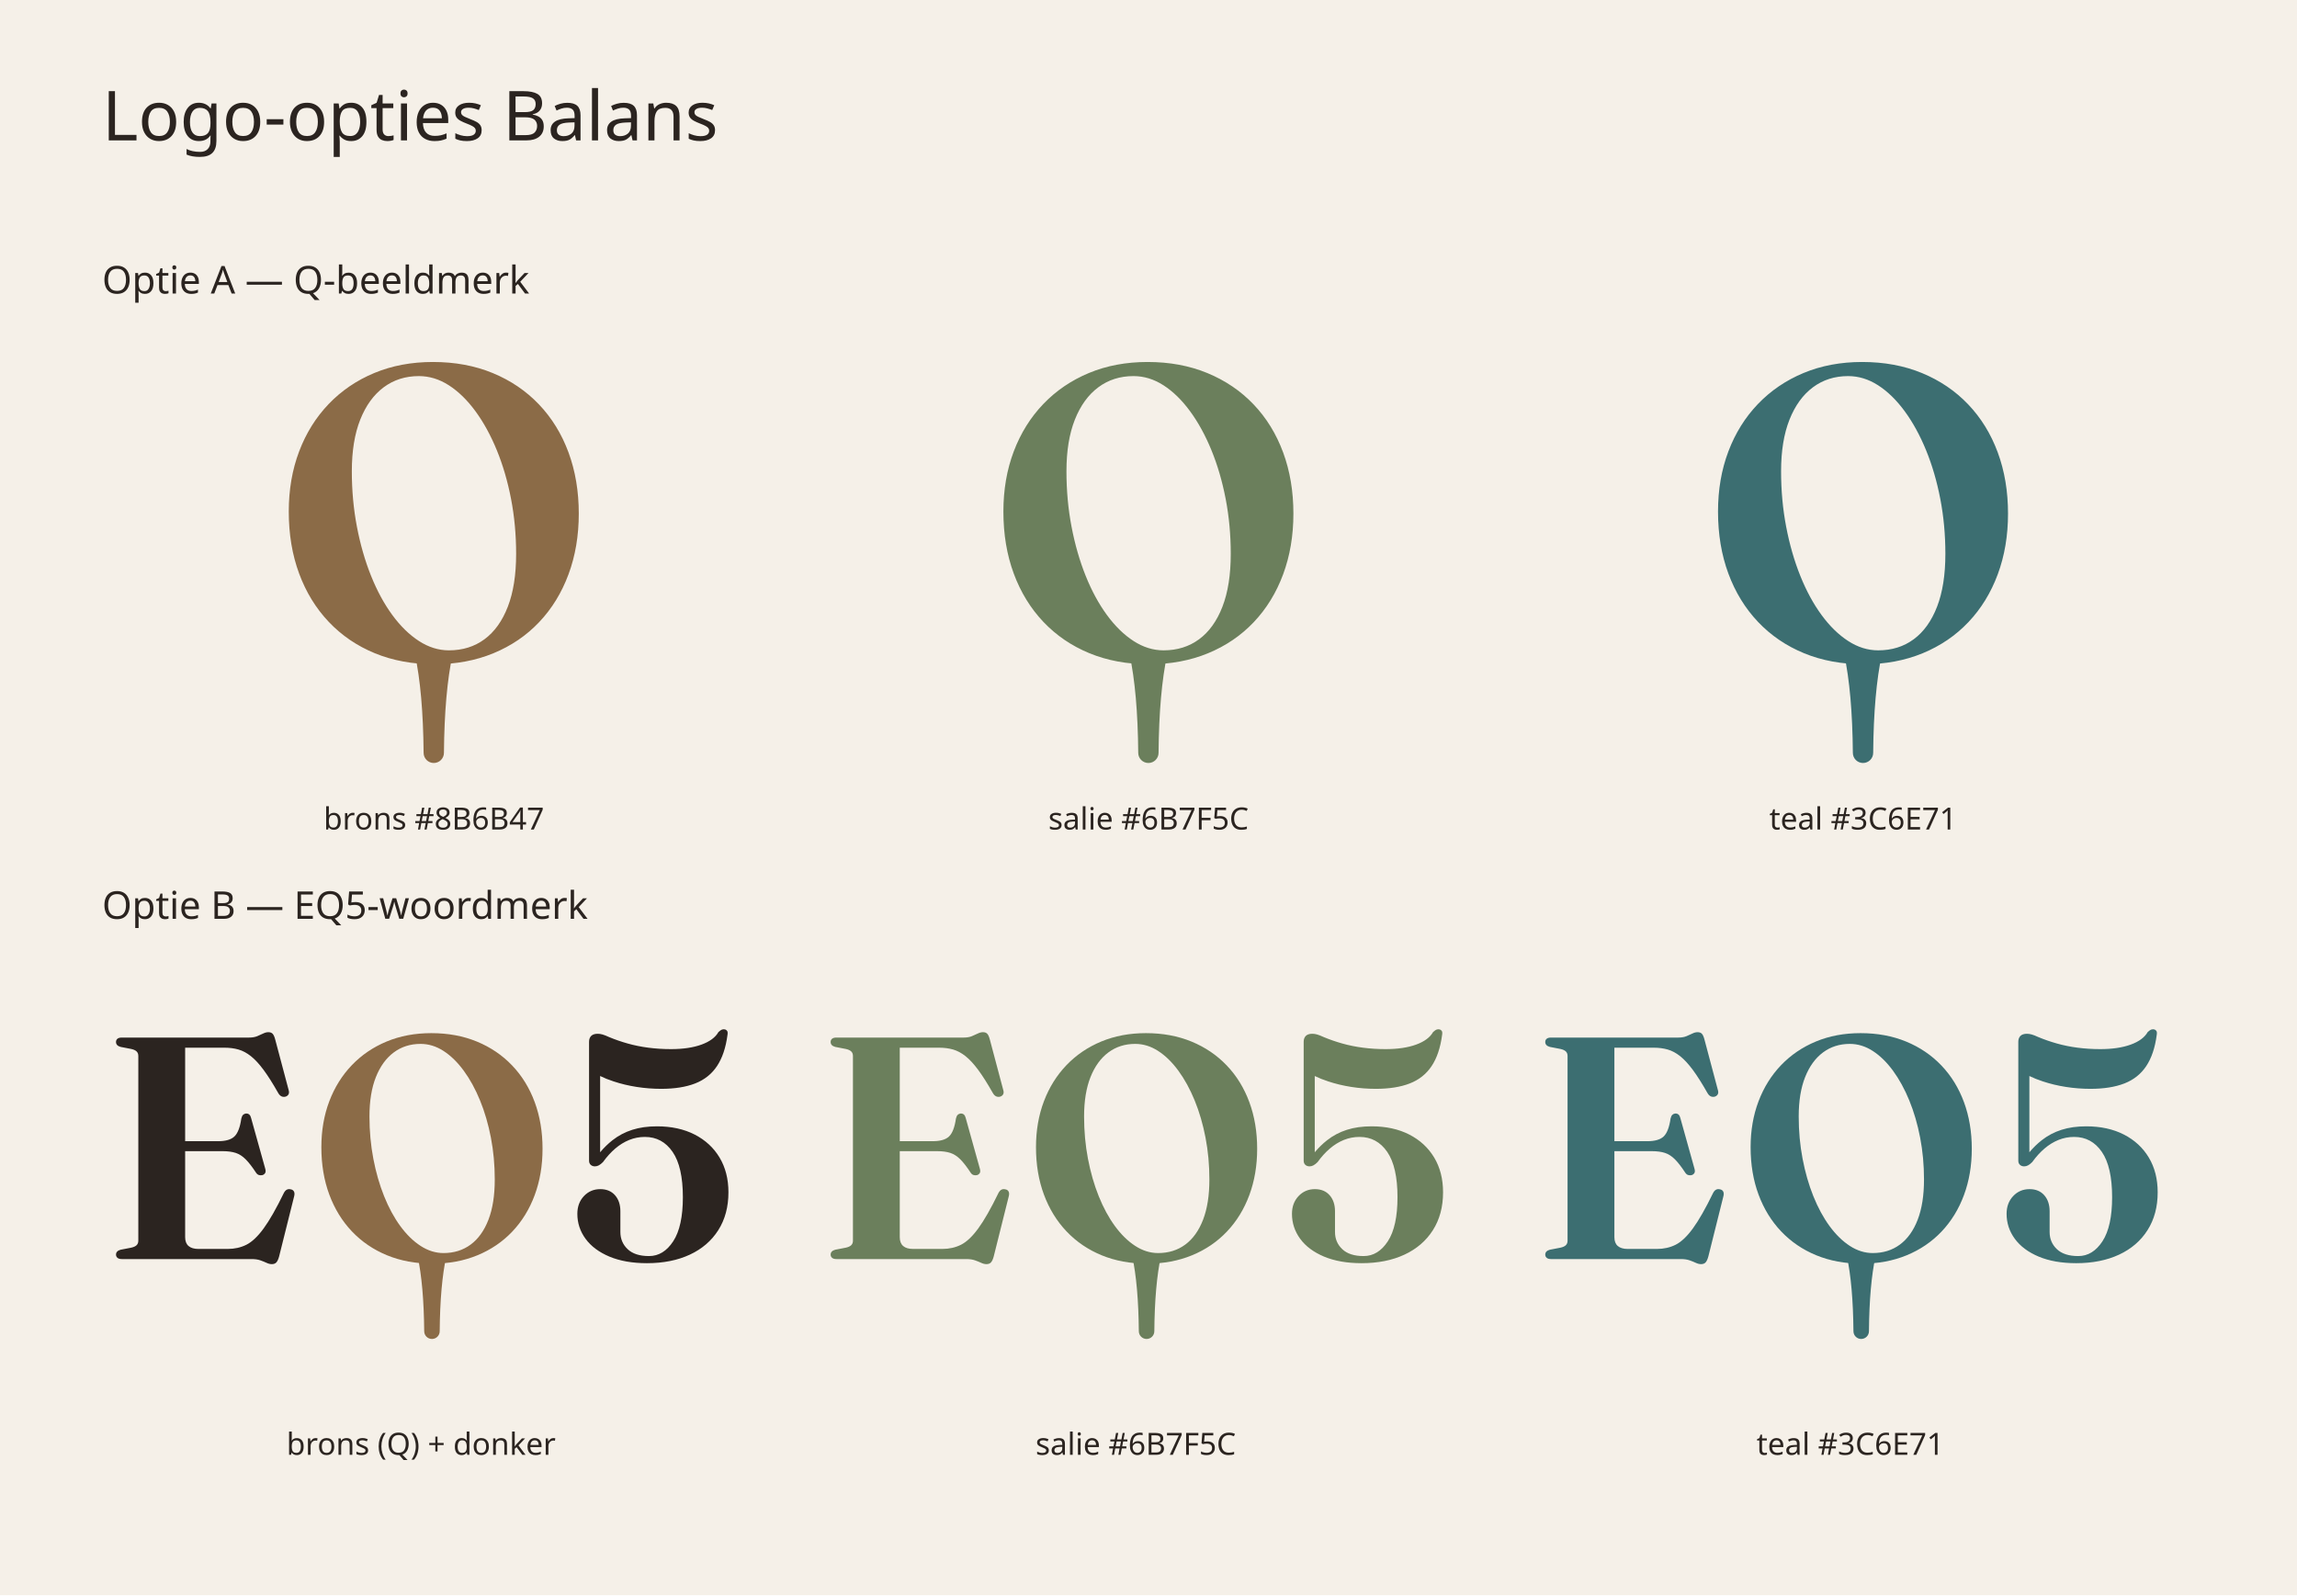
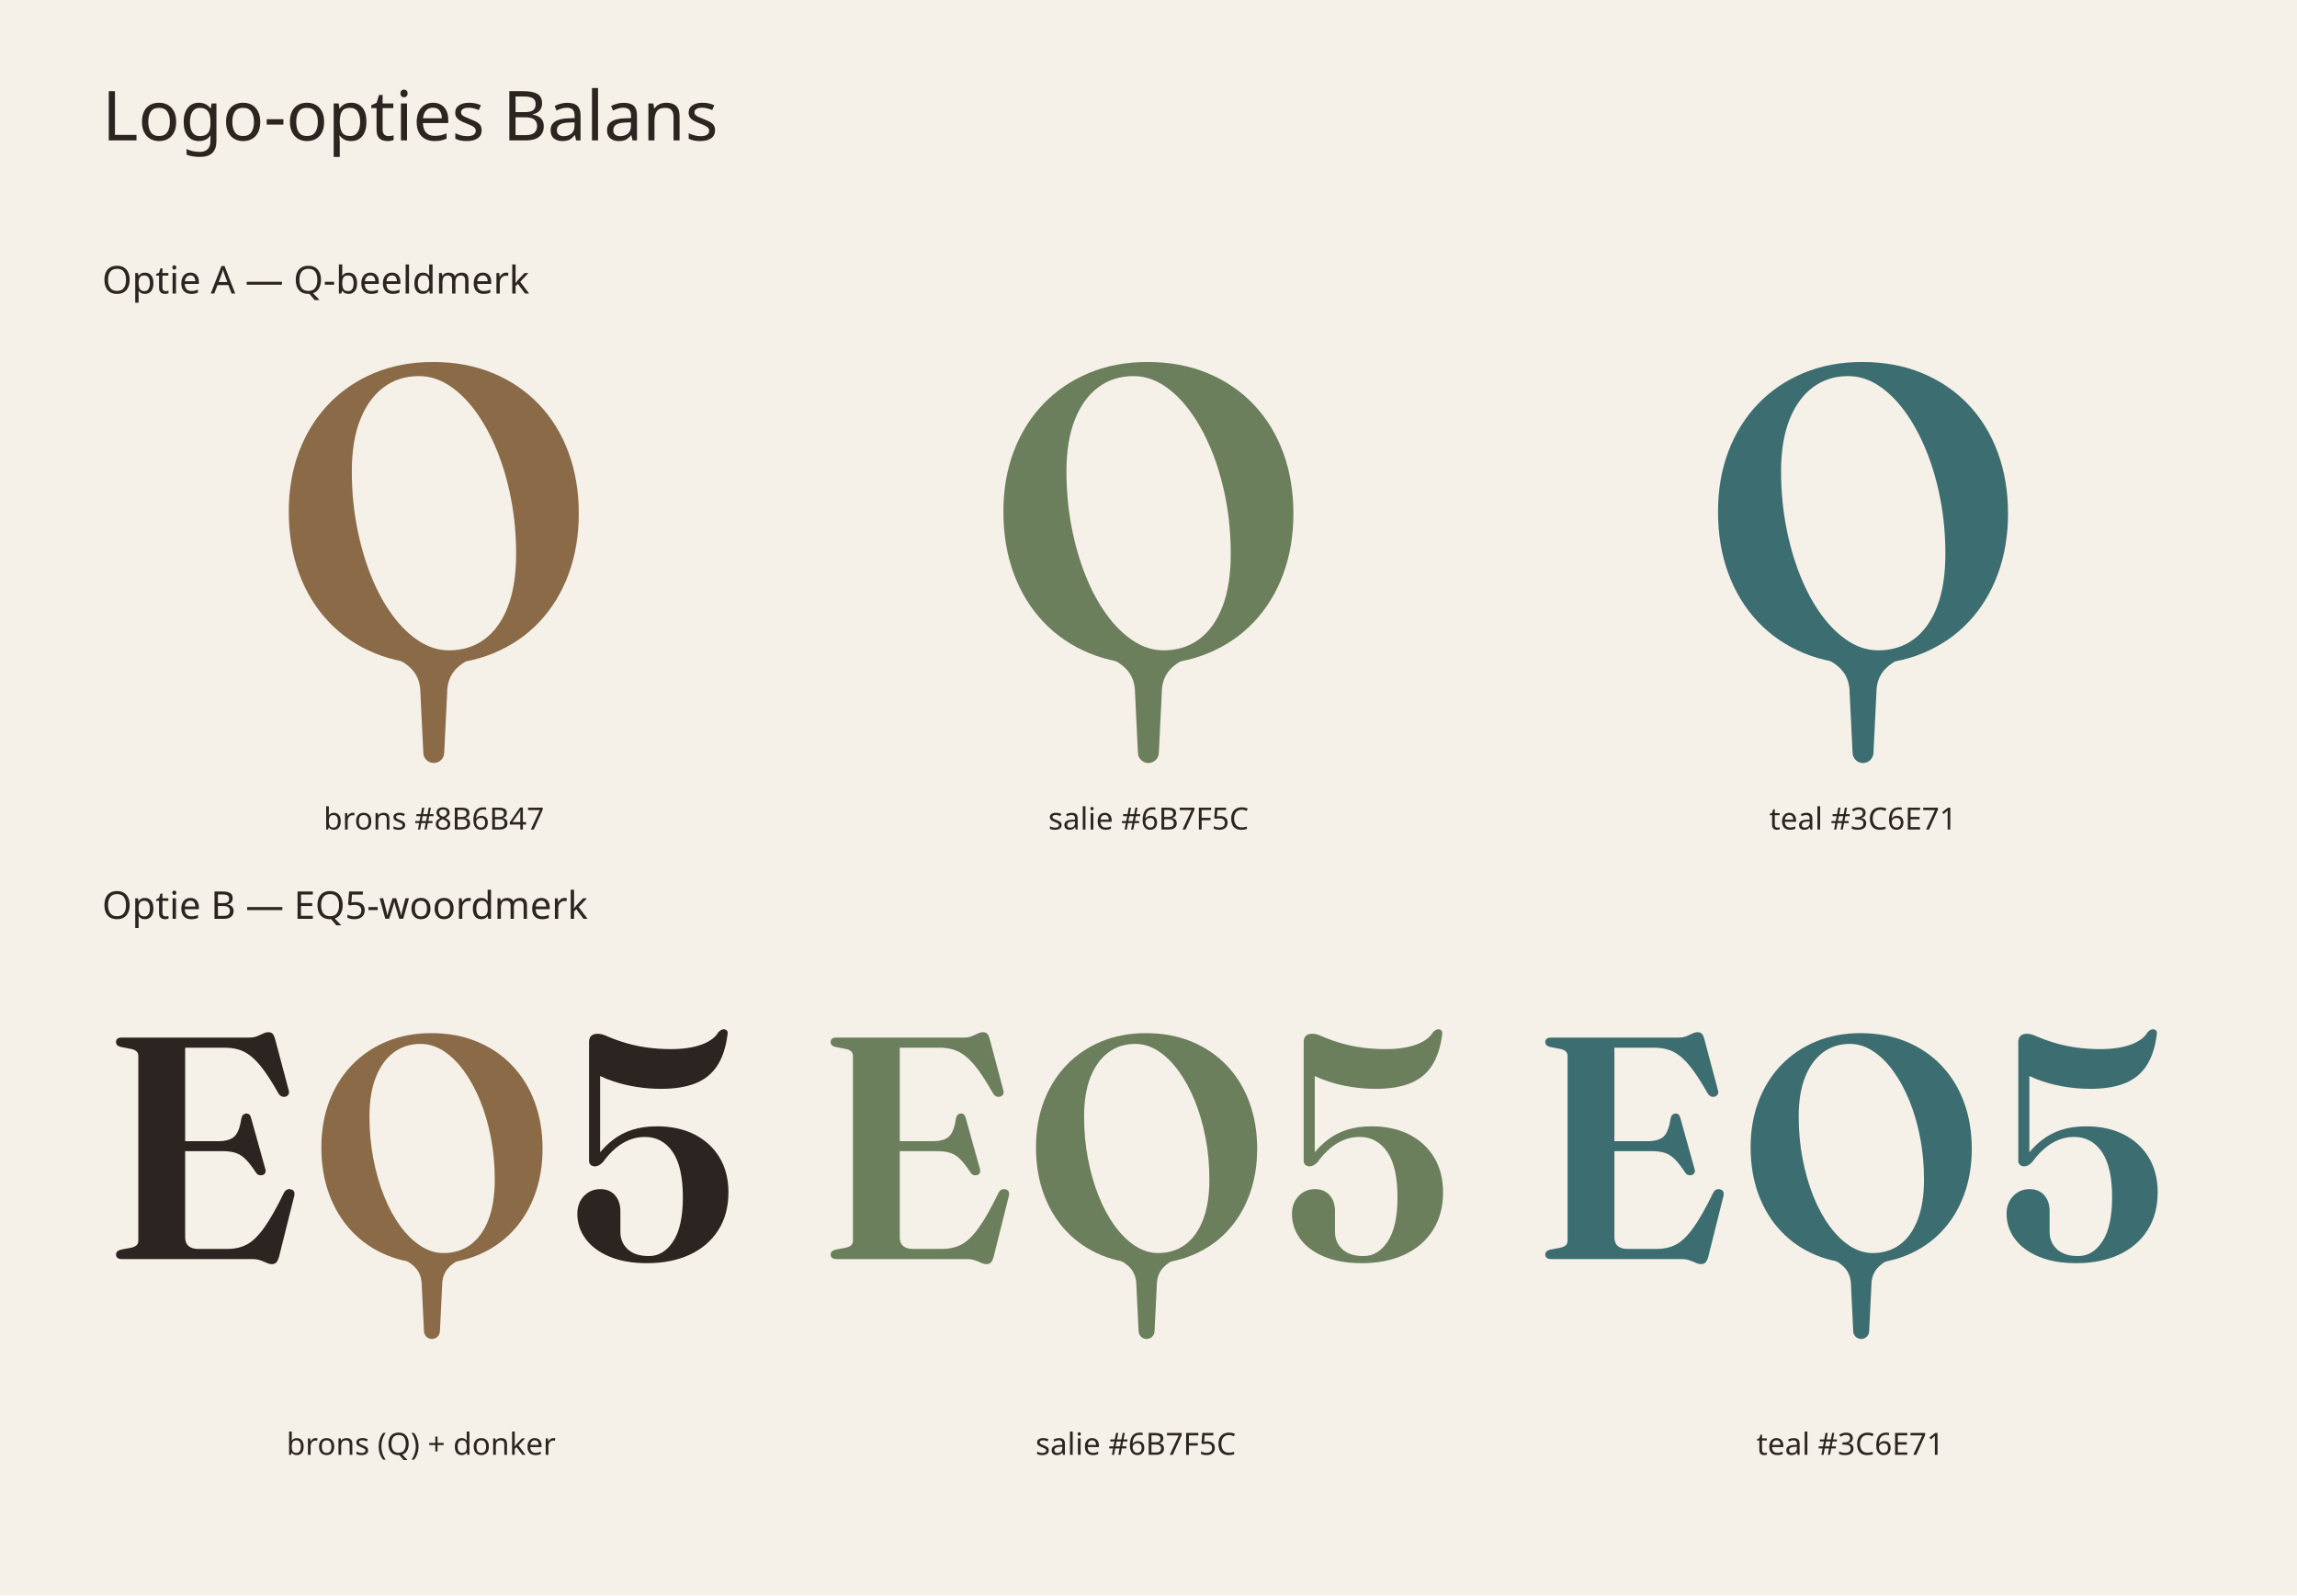
<svg xmlns="http://www.w3.org/2000/svg" width="1800" height="1250" viewBox="0 0 1800 1250">
  <rect width="1800" height="1250" fill="#F5F0E8" />
  <text x="80" y="110" font-family="Fraunces" font-size="54" fill="#2B2420">Logo-opties Balans</text>
  <text x="80" y="230" font-family="Instrument Sans" font-size="30" fill="#2B2420">Optie A — Q-beeldmerk</text>
  <text x="80" y="720" font-family="Instrument Sans" font-size="30" fill="#2B2420">Optie B — EQ5-woordmerk</text>
  <svg x="210" y="270" width="260" height="330" viewBox="0 -1512 1537 2030">
    <g fill="#8B6B47">
      <path d="M764.0 -1428.0Q923.0 -1428.0 1052.5 -1374.5Q1182.0 -1321.0 1275.0 -1223.5Q1368.0 -1126.0 1417.5 -992.0Q1467.0 -858.0 1467.0 -697.0Q1467.0 -538.0 1417.5 -404.5Q1368.0 -271.0 1276.0 -174.0Q1184.0 -77.0 1055.5 -24.0Q927.0 29.0 771.0 29.0Q613.0 29.0 484.0 -24.0Q355.0 -77.0 262.0 -175.0Q169.0 -273.0 119.0 -408.0Q69.0 -543.0 69.0 -707.0Q69.0 -865.0 119.0 -997.0Q169.0 -1129.0 261.5 -1225.5Q354.0 -1322.0 481.5 -1375.0Q609.0 -1428.0 764.0 -1428.0ZM1165.0 -503.0Q1165.0 -641.0 1140.5 -768.0Q1116.0 -895.0 1072.0 -1002.5Q1028.0 -1110.0 969.0 -1190.5Q910.0 -1271.0 841.0 -1315.5Q772.0 -1360.0 696.0 -1360.0Q599.0 -1360.0 526.5 -1306.0Q454.0 -1252.0 413.5 -1150.0Q373.0 -1048.0 373.0 -901.0Q373.0 -762.0 397.5 -634.0Q422.0 -506.0 465.5 -397.5Q509.0 -289.0 568.0 -208.5Q627.0 -128.0 696.5 -83.0Q766.0 -38.0 841.0 -38.0Q940.0 -38.0 1012.5 -91.5Q1085.0 -145.0 1125.0 -248.5Q1165.0 -352.0 1165.0 -503.0Z" />
-       <path d="M677.0,-20.0 L859.0,-20.0 Q819.5,163.8 817.0,456.0 A49.0,49.0 0 0 1 719.0,456.0 Q716.5,163.8 677.0,-20.0 Z" />
+       <path d="M544.0,-15.8 L992.0,-15.8 C880.3,23.4 832.4,78.0 832.4,169.0 L818.4,454.6 C818.4,482.4 795.8,505.0 768.0,505.0 C740.2,505.0 717.6,482.4 717.6,454.6 L703.6,169.0 C703.6,78.0 655.7,23.4 544.0,-15.8 Z" />
    </g>
  </svg>
  <text x="340" y="650" text-anchor="middle" font-family="Instrument Sans" font-size="24" fill="#2B2420">brons #8B6B47</text>
  <svg x="80" y="760" width="500" height="330" viewBox="0 -1512 4033 2030">
    <path fill="#2B2420" d="M88.0 -1372.0Q88.0 -1385.0 97.0 -1392.5Q106.0 -1400.0 125.0 -1400.0H929.0Q959.0 -1400.0 980.0 -1408.5Q1001.0 -1417.0 1018.0 -1425.5Q1035.0 -1434.0 1051.0 -1434.0Q1069.0 -1434.0 1078.5 -1423.5Q1088.0 -1413.0 1095.0 -1385.0L1179.0 -1069.0Q1184.0 -1053.0 1179.0 -1042.5Q1174.0 -1032.0 1161.0 -1027.0Q1146.0 -1023.0 1134.0 -1028.5Q1122.0 -1034.0 1113.0 -1050.0Q1062.0 -1140.0 1020.5 -1196.0Q979.0 -1252.0 940.5 -1282.5Q902.0 -1313.0 862.0 -1324.5Q822.0 -1336.0 773.0 -1336.0H525.0V-745.0H733.0Q805.0 -745.0 836.5 -775.0Q868.0 -805.0 880.0 -888.0Q884.0 -905.0 891.5 -912.0Q899.0 -919.0 910.0 -920.0Q935.0 -921.0 942.0 -891.0L1031.0 -572.0Q1036.0 -555.0 1031.5 -545.5Q1027.0 -536.0 1015.0 -531.0Q1003.0 -528.0 992.0 -531.0Q981.0 -534.0 973.0 -546.0Q937.0 -601.0 907.5 -630.5Q878.0 -660.0 844.5 -671.0Q811.0 -682.0 762.0 -682.0H525.0V-138.0Q525.0 -101.0 546.5 -82.5Q568.0 -64.0 609.0 -64.0H794.0Q859.0 -64.0 912.0 -90.5Q965.0 -117.0 1021.0 -193.5Q1077.0 -270.0 1149.0 -418.0Q1157.0 -433.0 1167.5 -438.5Q1178.0 -444.0 1191.0 -441.0Q1206.0 -439.0 1212.5 -427.5Q1219.0 -416.0 1214.0 -397.0L1119.0 -17.0Q1112.0 9.0 1102.0 20.5Q1092.0 32.0 1073.0 32.0Q1057.0 32.0 1040.0 24.0Q1023.0 16.0 1000.5 8.0Q978.0 0.0 945.0 0.0H125.0Q106.0 0.0 97.0 -8.0Q88.0 -16.0 88.0 -28.0Q88.0 -51.0 117.0 -59.0L184.0 -72.0Q207.0 -77.0 218.0 -87.5Q229.0 -98.0 229.0 -116.0V-1284.0Q229.0 -1302.0 218.0 -1312.5Q207.0 -1323.0 184.0 -1328.0L117.0 -1341.0Q88.0 -1349.0 88.0 -1372.0Z" />
    <g fill="#8B6B47">
      <path d="M2081.0 -1428.0Q2240.0 -1428.0 2369.5 -1374.5Q2499.0 -1321.0 2592.0 -1223.5Q2685.0 -1126.0 2734.5 -992.0Q2784.0 -858.0 2784.0 -697.0Q2784.0 -538.0 2734.5 -404.5Q2685.0 -271.0 2593.0 -174.0Q2501.0 -77.0 2372.5 -24.0Q2244.0 29.0 2088.0 29.0Q1930.0 29.0 1801.0 -24.0Q1672.0 -77.0 1579.0 -175.0Q1486.0 -273.0 1436.0 -408.0Q1386.0 -543.0 1386.0 -707.0Q1386.0 -865.0 1436.0 -997.0Q1486.0 -1129.0 1578.5 -1225.5Q1671.0 -1322.0 1798.5 -1375.0Q1926.0 -1428.0 2081.0 -1428.0ZM2482.0 -503.0Q2482.0 -641.0 2457.5 -768.0Q2433.0 -895.0 2389.0 -1002.5Q2345.0 -1110.0 2286.0 -1190.5Q2227.0 -1271.0 2158.0 -1315.5Q2089.0 -1360.0 2013.0 -1360.0Q1916.0 -1360.0 1843.5 -1306.0Q1771.0 -1252.0 1730.5 -1150.0Q1690.0 -1048.0 1690.0 -901.0Q1690.0 -762.0 1714.5 -634.0Q1739.0 -506.0 1782.5 -397.5Q1826.0 -289.0 1885.0 -208.5Q1944.0 -128.0 2013.5 -83.0Q2083.0 -38.0 2158.0 -38.0Q2257.0 -38.0 2329.5 -91.5Q2402.0 -145.0 2442.0 -248.5Q2482.0 -352.0 2482.0 -503.0Z" />
-       <path d="M1994.0,-20.0 L2176.0,-20.0 Q2136.4,163.8 2134.0,456.0 A49.0,49.0 0 0 1 2036.0,456.0 Q2033.5,163.8 1994.0,-20.0 Z" />
+       <path d="M1861.0,-15.8 L2309.0,-15.8 C2197.3,23.4 2149.4,78.0 2149.4,169.0 L2135.4,454.6 C2135.4,482.4 2112.8,505.0 2085.0,505.0 C2057.2,505.0 2034.6,482.4 2034.6,454.6 L2020.6,169.0 C2020.6,78.0 1972.7,23.4 1861.0,-15.8 Z" />
    </g>
    <path fill="#2B2420" d="M3004.0 -286.0Q3004.0 -354.0 3045.5 -398.0Q3087.0 -442.0 3149.0 -442.0Q3208.0 -442.0 3242.0 -403.5Q3276.0 -365.0 3276.0 -302.0V-171.0Q3276.0 -106.0 3322.0 -62.5Q3368.0 -19.0 3457.0 -19.0Q3549.0 -19.0 3610.0 -112.5Q3671.0 -206.0 3671.0 -391.0Q3671.0 -583.0 3606.0 -677.5Q3541.0 -772.0 3431.0 -772.0Q3379.0 -772.0 3332.0 -753.0Q3285.0 -734.0 3243.5 -698.5Q3202.0 -663.0 3166.0 -613.0Q3152.0 -599.0 3140.0 -592.5Q3128.0 -586.0 3115.0 -586.0Q3099.0 -586.0 3088.5 -595.5Q3078.0 -605.0 3078.0 -622.0V-1373.0Q3078.0 -1397.0 3091.5 -1410.5Q3105.0 -1424.0 3133.0 -1424.0Q3147.0 -1424.0 3163.0 -1419.5Q3179.0 -1415.0 3205.0 -1403.0Q3260.0 -1380.0 3322.0 -1362.5Q3384.0 -1345.0 3453.0 -1336.0Q3522.0 -1327.0 3596.0 -1327.0Q3710.0 -1327.0 3788.5 -1355.5Q3867.0 -1384.0 3896.0 -1435.0Q3910.0 -1448.0 3920.0 -1451.0Q3930.0 -1454.0 3939.0 -1451.0Q3946.0 -1449.0 3951.0 -1441.5Q3956.0 -1434.0 3953.0 -1417.0Q3937.0 -1295.0 3886.5 -1219.5Q3836.0 -1144.0 3748.5 -1110.0Q3661.0 -1076.0 3534.0 -1076.0Q3456.0 -1076.0 3379.0 -1088.0Q3302.0 -1100.0 3233.0 -1123.0Q3187.0 -1138.0 3148.0 -1157.0V-675.0Q3185.0 -719.0 3226.0 -751.0Q3282.0 -795.0 3351.0 -817.0Q3420.0 -839.0 3507.0 -839.0Q3644.0 -839.0 3745.5 -787.0Q3847.0 -735.0 3903.0 -641.5Q3959.0 -548.0 3959.0 -422.0Q3959.0 -284.0 3895.0 -183.0Q3831.0 -82.0 3715.0 -28.0Q3599.0 26.0 3444.0 26.0Q3306.0 26.0 3207.0 -15.5Q3108.0 -57.0 3056.0 -128.0Q3004.0 -199.0 3004.0 -286.0Z" />
  </svg>
  <text x="330" y="1140" text-anchor="middle" font-family="Instrument Sans" font-size="24" fill="#2B2420">brons (Q) + donker</text>
  <svg x="770" y="270" width="260" height="330" viewBox="0 -1512 1537 2030">
    <g fill="#6B7F5C">
      <path d="M764.0 -1428.0Q923.0 -1428.0 1052.5 -1374.5Q1182.0 -1321.0 1275.0 -1223.5Q1368.0 -1126.0 1417.5 -992.0Q1467.0 -858.0 1467.0 -697.0Q1467.0 -538.0 1417.5 -404.5Q1368.0 -271.0 1276.0 -174.0Q1184.0 -77.0 1055.5 -24.0Q927.0 29.0 771.0 29.0Q613.0 29.0 484.0 -24.0Q355.0 -77.0 262.0 -175.0Q169.0 -273.0 119.0 -408.0Q69.0 -543.0 69.0 -707.0Q69.0 -865.0 119.0 -997.0Q169.0 -1129.0 261.5 -1225.5Q354.0 -1322.0 481.5 -1375.0Q609.0 -1428.0 764.0 -1428.0ZM1165.0 -503.0Q1165.0 -641.0 1140.5 -768.0Q1116.0 -895.0 1072.0 -1002.5Q1028.0 -1110.0 969.0 -1190.5Q910.0 -1271.0 841.0 -1315.5Q772.0 -1360.0 696.0 -1360.0Q599.0 -1360.0 526.5 -1306.0Q454.0 -1252.0 413.5 -1150.0Q373.0 -1048.0 373.0 -901.0Q373.0 -762.0 397.5 -634.0Q422.0 -506.0 465.5 -397.5Q509.0 -289.0 568.0 -208.5Q627.0 -128.0 696.5 -83.0Q766.0 -38.0 841.0 -38.0Q940.0 -38.0 1012.5 -91.5Q1085.0 -145.0 1125.0 -248.5Q1165.0 -352.0 1165.0 -503.0Z" />
-       <path d="M677.0,-20.0 L859.0,-20.0 Q819.5,163.8 817.0,456.0 A49.0,49.0 0 0 1 719.0,456.0 Q716.5,163.8 677.0,-20.0 Z" />
+       <path d="M544.0,-15.8 L992.0,-15.8 C880.3,23.4 832.4,78.0 832.4,169.0 L818.4,454.6 C818.4,482.4 795.8,505.0 768.0,505.0 C740.2,505.0 717.6,482.4 717.6,454.6 L703.6,169.0 C703.6,78.0 655.7,23.4 544.0,-15.8 Z" />
    </g>
  </svg>
  <text x="900" y="650" text-anchor="middle" font-family="Instrument Sans" font-size="24" fill="#2B2420">salie #6B7F5C</text>
  <svg x="640" y="760" width="500" height="330" viewBox="0 -1512 4033 2030">
    <path fill="#6B7F5C" d="M88.0 -1372.0Q88.0 -1385.0 97.0 -1392.5Q106.0 -1400.0 125.0 -1400.0H929.0Q959.0 -1400.0 980.0 -1408.5Q1001.0 -1417.0 1018.0 -1425.5Q1035.0 -1434.0 1051.0 -1434.0Q1069.0 -1434.0 1078.5 -1423.5Q1088.0 -1413.0 1095.0 -1385.0L1179.0 -1069.0Q1184.0 -1053.0 1179.0 -1042.5Q1174.0 -1032.0 1161.0 -1027.0Q1146.0 -1023.0 1134.0 -1028.5Q1122.0 -1034.0 1113.0 -1050.0Q1062.0 -1140.0 1020.5 -1196.0Q979.0 -1252.0 940.5 -1282.5Q902.0 -1313.0 862.0 -1324.5Q822.0 -1336.0 773.0 -1336.0H525.0V-745.0H733.0Q805.0 -745.0 836.5 -775.0Q868.0 -805.0 880.0 -888.0Q884.0 -905.0 891.5 -912.0Q899.0 -919.0 910.0 -920.0Q935.0 -921.0 942.0 -891.0L1031.0 -572.0Q1036.0 -555.0 1031.5 -545.5Q1027.0 -536.0 1015.0 -531.0Q1003.0 -528.0 992.0 -531.0Q981.0 -534.0 973.0 -546.0Q937.0 -601.0 907.5 -630.5Q878.0 -660.0 844.5 -671.0Q811.0 -682.0 762.0 -682.0H525.0V-138.0Q525.0 -101.0 546.5 -82.5Q568.0 -64.0 609.0 -64.0H794.0Q859.0 -64.0 912.0 -90.5Q965.0 -117.0 1021.0 -193.5Q1077.0 -270.0 1149.0 -418.0Q1157.0 -433.0 1167.5 -438.5Q1178.0 -444.0 1191.0 -441.0Q1206.0 -439.0 1212.5 -427.5Q1219.0 -416.0 1214.0 -397.0L1119.0 -17.0Q1112.0 9.0 1102.0 20.5Q1092.0 32.0 1073.0 32.0Q1057.0 32.0 1040.0 24.0Q1023.0 16.0 1000.5 8.0Q978.0 0.0 945.0 0.0H125.0Q106.0 0.0 97.0 -8.0Q88.0 -16.0 88.0 -28.0Q88.0 -51.0 117.0 -59.0L184.0 -72.0Q207.0 -77.0 218.0 -87.5Q229.0 -98.0 229.0 -116.0V-1284.0Q229.0 -1302.0 218.0 -1312.5Q207.0 -1323.0 184.0 -1328.0L117.0 -1341.0Q88.0 -1349.0 88.0 -1372.0Z" />
    <g fill="#6B7F5C">
      <path d="M2081.0 -1428.0Q2240.0 -1428.0 2369.5 -1374.5Q2499.0 -1321.0 2592.0 -1223.5Q2685.0 -1126.0 2734.5 -992.0Q2784.0 -858.0 2784.0 -697.0Q2784.0 -538.0 2734.5 -404.5Q2685.0 -271.0 2593.0 -174.0Q2501.0 -77.0 2372.5 -24.0Q2244.0 29.0 2088.0 29.0Q1930.0 29.0 1801.0 -24.0Q1672.0 -77.0 1579.0 -175.0Q1486.0 -273.0 1436.0 -408.0Q1386.0 -543.0 1386.0 -707.0Q1386.0 -865.0 1436.0 -997.0Q1486.0 -1129.0 1578.5 -1225.5Q1671.0 -1322.0 1798.5 -1375.0Q1926.0 -1428.0 2081.0 -1428.0ZM2482.0 -503.0Q2482.0 -641.0 2457.5 -768.0Q2433.0 -895.0 2389.0 -1002.5Q2345.0 -1110.0 2286.0 -1190.5Q2227.0 -1271.0 2158.0 -1315.5Q2089.0 -1360.0 2013.0 -1360.0Q1916.0 -1360.0 1843.5 -1306.0Q1771.0 -1252.0 1730.5 -1150.0Q1690.0 -1048.0 1690.0 -901.0Q1690.0 -762.0 1714.5 -634.0Q1739.0 -506.0 1782.5 -397.5Q1826.0 -289.0 1885.0 -208.5Q1944.0 -128.0 2013.5 -83.0Q2083.0 -38.0 2158.0 -38.0Q2257.0 -38.0 2329.5 -91.5Q2402.0 -145.0 2442.0 -248.5Q2482.0 -352.0 2482.0 -503.0Z" />
-       <path d="M1994.0,-20.0 L2176.0,-20.0 Q2136.4,163.8 2134.0,456.0 A49.0,49.0 0 0 1 2036.0,456.0 Q2033.5,163.8 1994.0,-20.0 Z" />
+       <path d="M1861.0,-15.8 L2309.0,-15.8 C2197.3,23.4 2149.4,78.0 2149.4,169.0 L2135.4,454.6 C2135.4,482.4 2112.8,505.0 2085.0,505.0 C2057.2,505.0 2034.6,482.4 2034.6,454.6 L2020.6,169.0 C2020.6,78.0 1972.7,23.4 1861.0,-15.8 Z" />
    </g>
    <path fill="#6B7F5C" d="M3004.0 -286.0Q3004.0 -354.0 3045.5 -398.0Q3087.0 -442.0 3149.0 -442.0Q3208.0 -442.0 3242.0 -403.5Q3276.0 -365.0 3276.0 -302.0V-171.0Q3276.0 -106.0 3322.0 -62.5Q3368.0 -19.0 3457.0 -19.0Q3549.0 -19.0 3610.0 -112.5Q3671.0 -206.0 3671.0 -391.0Q3671.0 -583.0 3606.0 -677.5Q3541.0 -772.0 3431.0 -772.0Q3379.0 -772.0 3332.0 -753.0Q3285.0 -734.0 3243.5 -698.5Q3202.0 -663.0 3166.0 -613.0Q3152.0 -599.0 3140.0 -592.5Q3128.0 -586.0 3115.0 -586.0Q3099.0 -586.0 3088.5 -595.5Q3078.0 -605.0 3078.0 -622.0V-1373.0Q3078.0 -1397.0 3091.5 -1410.5Q3105.0 -1424.0 3133.0 -1424.0Q3147.0 -1424.0 3163.0 -1419.5Q3179.0 -1415.0 3205.0 -1403.0Q3260.0 -1380.0 3322.0 -1362.5Q3384.0 -1345.0 3453.0 -1336.0Q3522.0 -1327.0 3596.0 -1327.0Q3710.0 -1327.0 3788.5 -1355.5Q3867.0 -1384.0 3896.0 -1435.0Q3910.0 -1448.0 3920.0 -1451.0Q3930.0 -1454.0 3939.0 -1451.0Q3946.0 -1449.0 3951.0 -1441.5Q3956.0 -1434.0 3953.0 -1417.0Q3937.0 -1295.0 3886.5 -1219.5Q3836.0 -1144.0 3748.5 -1110.0Q3661.0 -1076.0 3534.0 -1076.0Q3456.0 -1076.0 3379.0 -1088.0Q3302.0 -1100.0 3233.0 -1123.0Q3187.0 -1138.0 3148.0 -1157.0V-675.0Q3185.0 -719.0 3226.0 -751.0Q3282.0 -795.0 3351.0 -817.0Q3420.0 -839.0 3507.0 -839.0Q3644.0 -839.0 3745.5 -787.0Q3847.0 -735.0 3903.0 -641.5Q3959.0 -548.0 3959.0 -422.0Q3959.0 -284.0 3895.0 -183.0Q3831.0 -82.0 3715.0 -28.0Q3599.0 26.0 3444.0 26.0Q3306.0 26.0 3207.0 -15.5Q3108.0 -57.0 3056.0 -128.0Q3004.0 -199.0 3004.0 -286.0Z" />
  </svg>
  <text x="890" y="1140" text-anchor="middle" font-family="Instrument Sans" font-size="24" fill="#2B2420">salie #6B7F5C</text>
  <svg x="1330" y="270" width="260" height="330" viewBox="0 -1512 1537 2030">
    <g fill="#3C6E71">
      <path d="M764.0 -1428.0Q923.0 -1428.0 1052.5 -1374.5Q1182.0 -1321.0 1275.0 -1223.5Q1368.0 -1126.0 1417.5 -992.0Q1467.0 -858.0 1467.0 -697.0Q1467.0 -538.0 1417.5 -404.5Q1368.0 -271.0 1276.0 -174.0Q1184.0 -77.0 1055.5 -24.0Q927.0 29.0 771.0 29.0Q613.0 29.0 484.0 -24.0Q355.0 -77.0 262.0 -175.0Q169.0 -273.0 119.0 -408.0Q69.0 -543.0 69.0 -707.0Q69.0 -865.0 119.0 -997.0Q169.0 -1129.0 261.5 -1225.5Q354.0 -1322.0 481.5 -1375.0Q609.0 -1428.0 764.0 -1428.0ZM1165.0 -503.0Q1165.0 -641.0 1140.5 -768.0Q1116.0 -895.0 1072.0 -1002.5Q1028.0 -1110.0 969.0 -1190.5Q910.0 -1271.0 841.0 -1315.5Q772.0 -1360.0 696.0 -1360.0Q599.0 -1360.0 526.5 -1306.0Q454.0 -1252.0 413.5 -1150.0Q373.0 -1048.0 373.0 -901.0Q373.0 -762.0 397.5 -634.0Q422.0 -506.0 465.5 -397.5Q509.0 -289.0 568.0 -208.5Q627.0 -128.0 696.5 -83.0Q766.0 -38.0 841.0 -38.0Q940.0 -38.0 1012.5 -91.5Q1085.0 -145.0 1125.0 -248.5Q1165.0 -352.0 1165.0 -503.0Z" />
-       <path d="M677.0,-20.0 L859.0,-20.0 Q819.5,163.8 817.0,456.0 A49.0,49.0 0 0 1 719.0,456.0 Q716.5,163.8 677.0,-20.0 Z" />
+       <path d="M544.0,-15.8 L992.0,-15.8 C880.3,23.4 832.4,78.0 832.4,169.0 L818.4,454.6 C818.4,482.4 795.8,505.0 768.0,505.0 C740.2,505.0 717.6,482.4 717.6,454.6 L703.6,169.0 C703.6,78.0 655.7,23.4 544.0,-15.8 Z" />
    </g>
  </svg>
  <text x="1460" y="650" text-anchor="middle" font-family="Instrument Sans" font-size="24" fill="#2B2420">teal #3C6E71</text>
  <svg x="1200" y="760" width="500" height="330" viewBox="0 -1512 4033 2030">
    <path fill="#3C6E71" d="M88.0 -1372.0Q88.0 -1385.0 97.0 -1392.5Q106.0 -1400.0 125.0 -1400.0H929.0Q959.0 -1400.0 980.0 -1408.5Q1001.0 -1417.0 1018.0 -1425.5Q1035.0 -1434.0 1051.0 -1434.0Q1069.0 -1434.0 1078.5 -1423.5Q1088.0 -1413.0 1095.0 -1385.0L1179.0 -1069.0Q1184.0 -1053.0 1179.0 -1042.5Q1174.0 -1032.0 1161.0 -1027.0Q1146.0 -1023.0 1134.0 -1028.5Q1122.0 -1034.0 1113.0 -1050.0Q1062.0 -1140.0 1020.5 -1196.0Q979.0 -1252.0 940.5 -1282.5Q902.0 -1313.0 862.0 -1324.5Q822.0 -1336.0 773.0 -1336.0H525.0V-745.0H733.0Q805.0 -745.0 836.5 -775.0Q868.0 -805.0 880.0 -888.0Q884.0 -905.0 891.5 -912.0Q899.0 -919.0 910.0 -920.0Q935.0 -921.0 942.0 -891.0L1031.0 -572.0Q1036.0 -555.0 1031.5 -545.5Q1027.0 -536.0 1015.0 -531.0Q1003.0 -528.0 992.0 -531.0Q981.0 -534.0 973.0 -546.0Q937.0 -601.0 907.5 -630.5Q878.0 -660.0 844.5 -671.0Q811.0 -682.0 762.0 -682.0H525.0V-138.0Q525.0 -101.0 546.5 -82.5Q568.0 -64.0 609.0 -64.0H794.0Q859.0 -64.0 912.0 -90.5Q965.0 -117.0 1021.0 -193.5Q1077.0 -270.0 1149.0 -418.0Q1157.0 -433.0 1167.5 -438.5Q1178.0 -444.0 1191.0 -441.0Q1206.0 -439.0 1212.5 -427.5Q1219.0 -416.0 1214.0 -397.0L1119.0 -17.0Q1112.0 9.0 1102.0 20.5Q1092.0 32.0 1073.0 32.0Q1057.0 32.0 1040.0 24.0Q1023.0 16.0 1000.5 8.0Q978.0 0.0 945.0 0.0H125.0Q106.0 0.0 97.0 -8.0Q88.0 -16.0 88.0 -28.0Q88.0 -51.0 117.0 -59.0L184.0 -72.0Q207.0 -77.0 218.0 -87.5Q229.0 -98.0 229.0 -116.0V-1284.0Q229.0 -1302.0 218.0 -1312.5Q207.0 -1323.0 184.0 -1328.0L117.0 -1341.0Q88.0 -1349.0 88.0 -1372.0Z" />
    <g fill="#3C6E71">
      <path d="M2081.0 -1428.0Q2240.0 -1428.0 2369.5 -1374.5Q2499.0 -1321.0 2592.0 -1223.5Q2685.0 -1126.0 2734.5 -992.0Q2784.0 -858.0 2784.0 -697.0Q2784.0 -538.0 2734.5 -404.5Q2685.0 -271.0 2593.0 -174.0Q2501.0 -77.0 2372.5 -24.0Q2244.0 29.0 2088.0 29.0Q1930.0 29.0 1801.0 -24.0Q1672.0 -77.0 1579.0 -175.0Q1486.0 -273.0 1436.0 -408.0Q1386.0 -543.0 1386.0 -707.0Q1386.0 -865.0 1436.0 -997.0Q1486.0 -1129.0 1578.5 -1225.5Q1671.0 -1322.0 1798.5 -1375.0Q1926.0 -1428.0 2081.0 -1428.0ZM2482.0 -503.0Q2482.0 -641.0 2457.5 -768.0Q2433.0 -895.0 2389.0 -1002.5Q2345.0 -1110.0 2286.0 -1190.5Q2227.0 -1271.0 2158.0 -1315.5Q2089.0 -1360.0 2013.0 -1360.0Q1916.0 -1360.0 1843.5 -1306.0Q1771.0 -1252.0 1730.5 -1150.0Q1690.0 -1048.0 1690.0 -901.0Q1690.0 -762.0 1714.5 -634.0Q1739.0 -506.0 1782.5 -397.5Q1826.0 -289.0 1885.0 -208.5Q1944.0 -128.0 2013.5 -83.0Q2083.0 -38.0 2158.0 -38.0Q2257.0 -38.0 2329.5 -91.5Q2402.0 -145.0 2442.0 -248.5Q2482.0 -352.0 2482.0 -503.0Z" />
-       <path d="M1994.0,-20.0 L2176.0,-20.0 Q2136.4,163.8 2134.0,456.0 A49.0,49.0 0 0 1 2036.0,456.0 Q2033.5,163.8 1994.0,-20.0 Z" />
+       <path d="M1861.0,-15.8 L2309.0,-15.8 C2197.3,23.4 2149.4,78.0 2149.4,169.0 L2135.4,454.6 C2135.4,482.4 2112.8,505.0 2085.0,505.0 C2057.2,505.0 2034.6,482.4 2034.6,454.6 L2020.6,169.0 C2020.6,78.0 1972.7,23.4 1861.0,-15.8 Z" />
    </g>
    <path fill="#3C6E71" d="M3004.0 -286.0Q3004.0 -354.0 3045.5 -398.0Q3087.0 -442.0 3149.0 -442.0Q3208.0 -442.0 3242.0 -403.5Q3276.0 -365.0 3276.0 -302.0V-171.0Q3276.0 -106.0 3322.0 -62.5Q3368.0 -19.0 3457.0 -19.0Q3549.0 -19.0 3610.0 -112.5Q3671.0 -206.0 3671.0 -391.0Q3671.0 -583.0 3606.0 -677.5Q3541.0 -772.0 3431.0 -772.0Q3379.0 -772.0 3332.0 -753.0Q3285.0 -734.0 3243.5 -698.5Q3202.0 -663.0 3166.0 -613.0Q3152.0 -599.0 3140.0 -592.5Q3128.0 -586.0 3115.0 -586.0Q3099.0 -586.0 3088.5 -595.5Q3078.0 -605.0 3078.0 -622.0V-1373.0Q3078.0 -1397.0 3091.5 -1410.5Q3105.0 -1424.0 3133.0 -1424.0Q3147.0 -1424.0 3163.0 -1419.5Q3179.0 -1415.0 3205.0 -1403.0Q3260.0 -1380.0 3322.0 -1362.5Q3384.0 -1345.0 3453.0 -1336.0Q3522.0 -1327.0 3596.0 -1327.0Q3710.0 -1327.0 3788.5 -1355.5Q3867.0 -1384.0 3896.0 -1435.0Q3910.0 -1448.0 3920.0 -1451.0Q3930.0 -1454.0 3939.0 -1451.0Q3946.0 -1449.0 3951.0 -1441.5Q3956.0 -1434.0 3953.0 -1417.0Q3937.0 -1295.0 3886.5 -1219.5Q3836.0 -1144.0 3748.5 -1110.0Q3661.0 -1076.0 3534.0 -1076.0Q3456.0 -1076.0 3379.0 -1088.0Q3302.0 -1100.0 3233.0 -1123.0Q3187.0 -1138.0 3148.0 -1157.0V-675.0Q3185.0 -719.0 3226.0 -751.0Q3282.0 -795.0 3351.0 -817.0Q3420.0 -839.0 3507.0 -839.0Q3644.0 -839.0 3745.5 -787.0Q3847.0 -735.0 3903.0 -641.5Q3959.0 -548.0 3959.0 -422.0Q3959.0 -284.0 3895.0 -183.0Q3831.0 -82.0 3715.0 -28.0Q3599.0 26.0 3444.0 26.0Q3306.0 26.0 3207.0 -15.5Q3108.0 -57.0 3056.0 -128.0Q3004.0 -199.0 3004.0 -286.0Z" />
  </svg>
  <text x="1450" y="1140" text-anchor="middle" font-family="Instrument Sans" font-size="24" fill="#2B2420">teal #3C6E71</text>
</svg>
